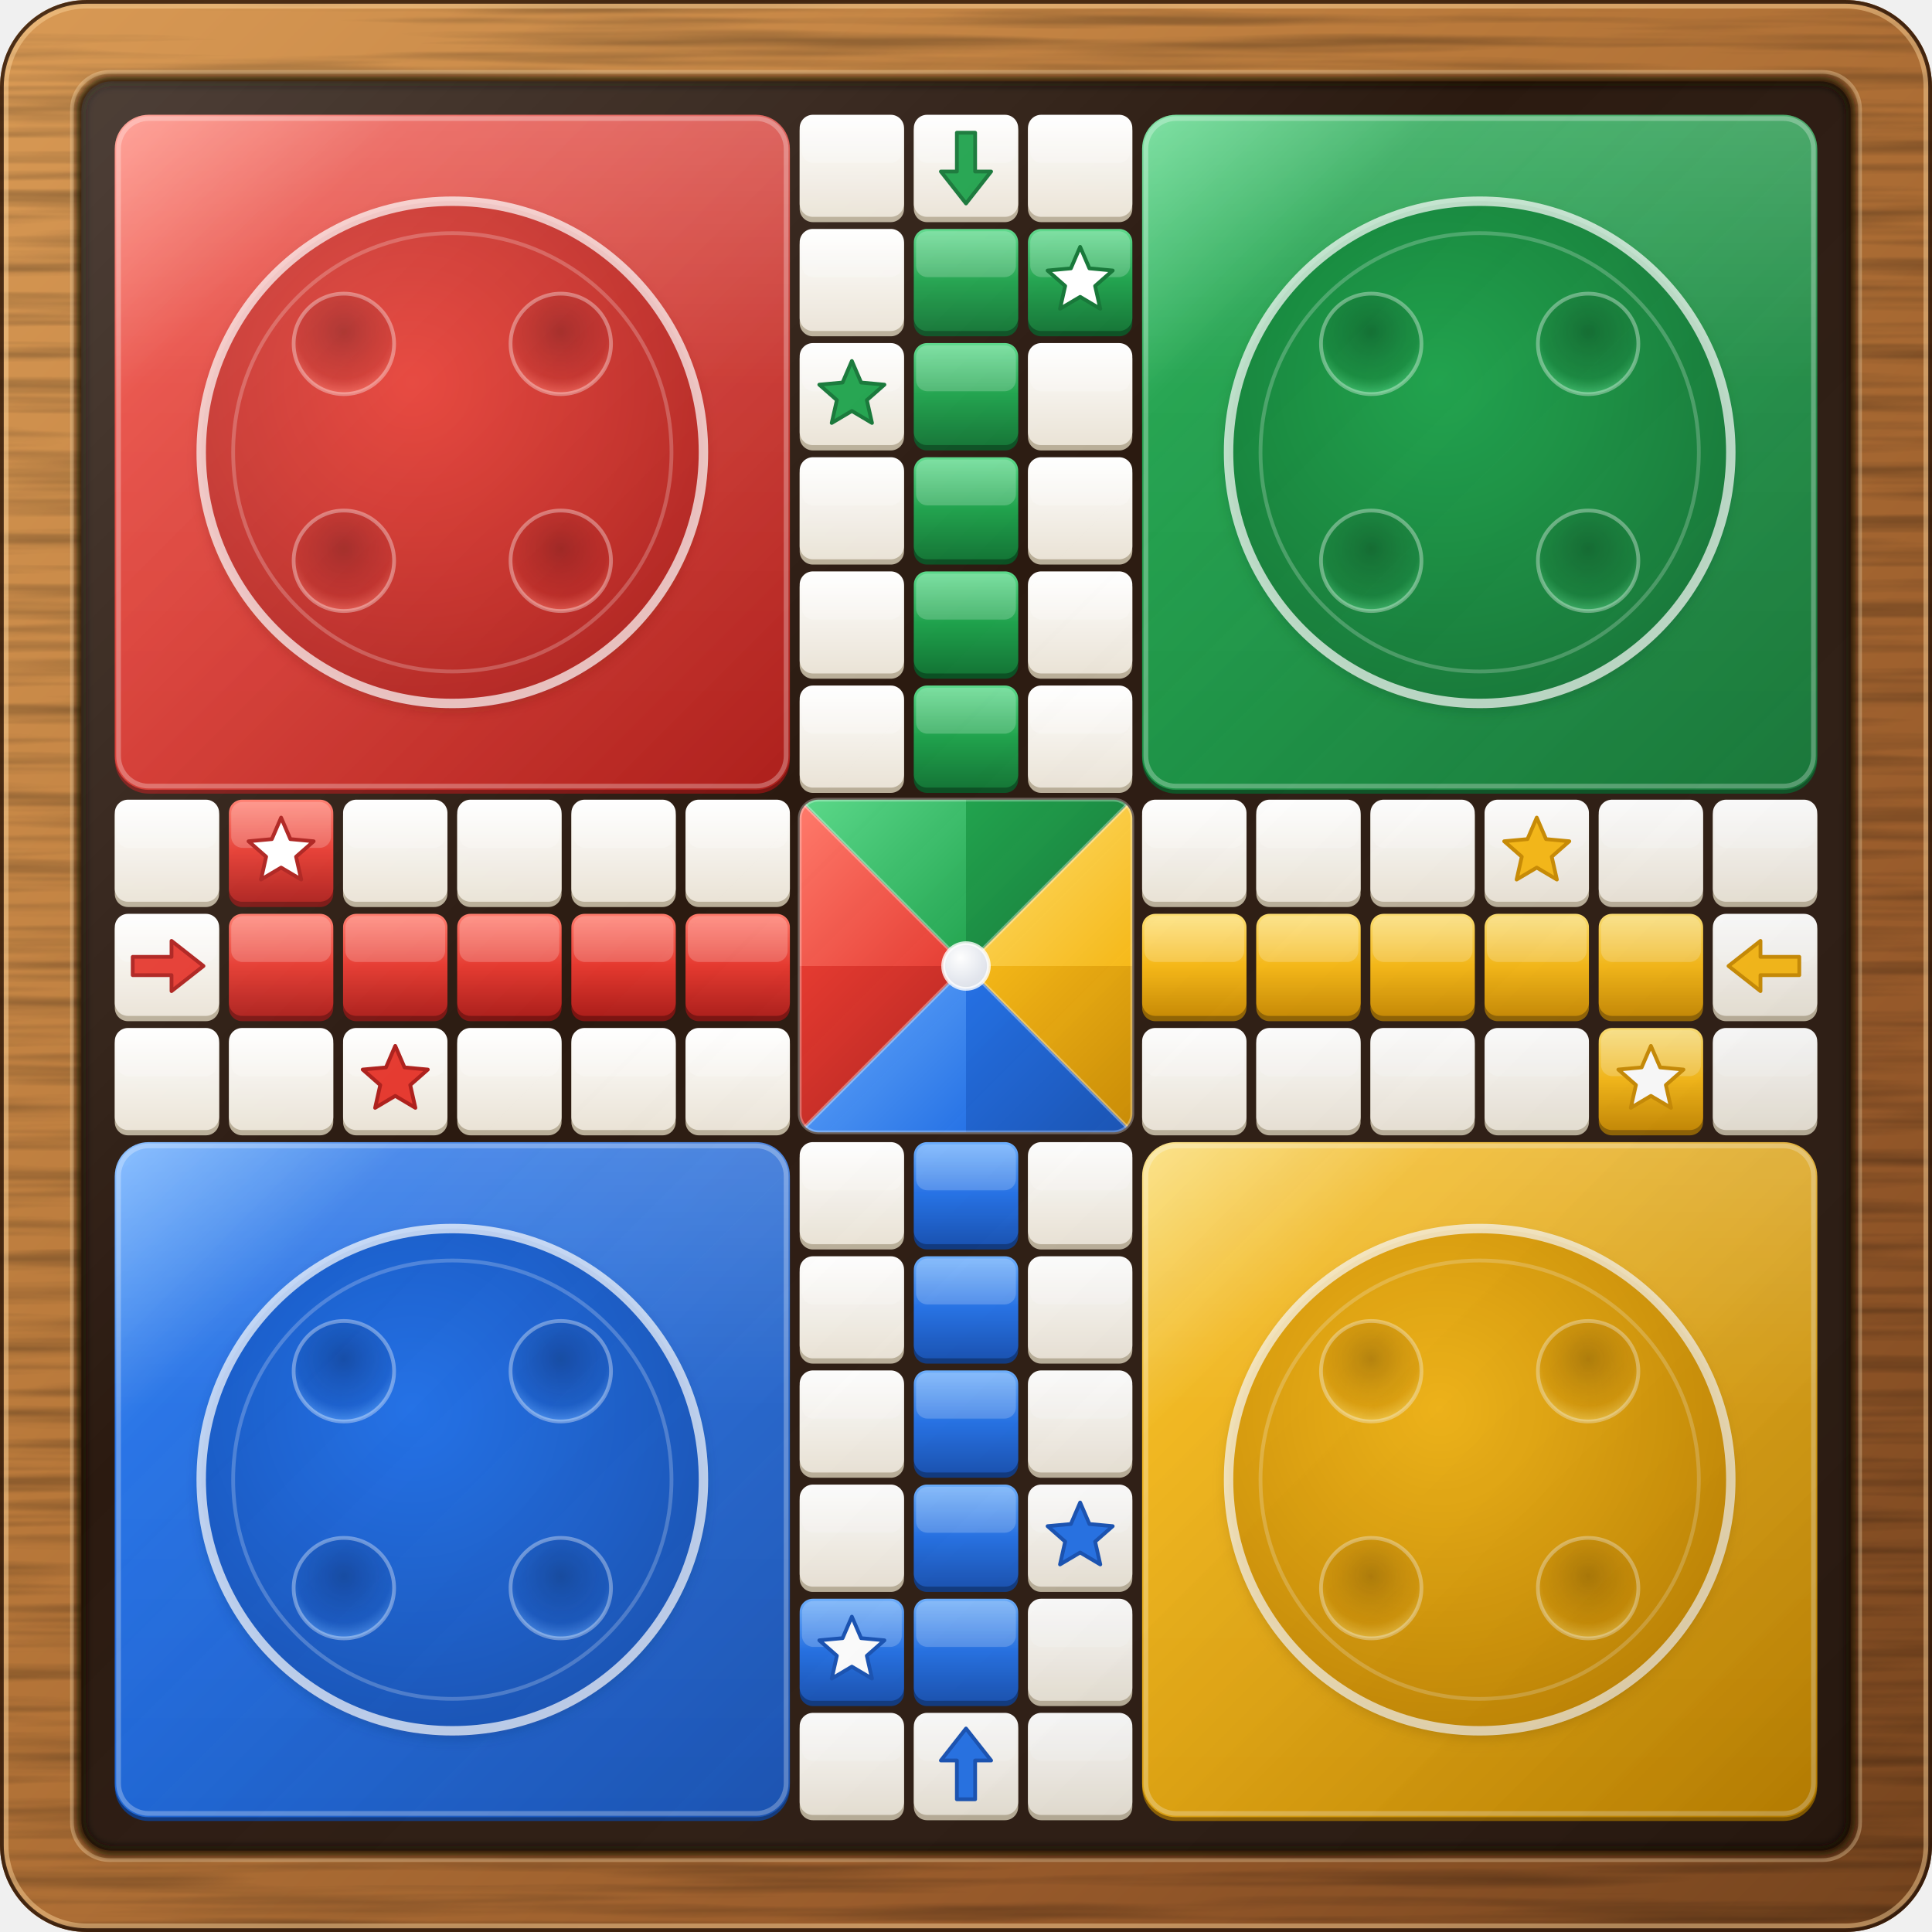
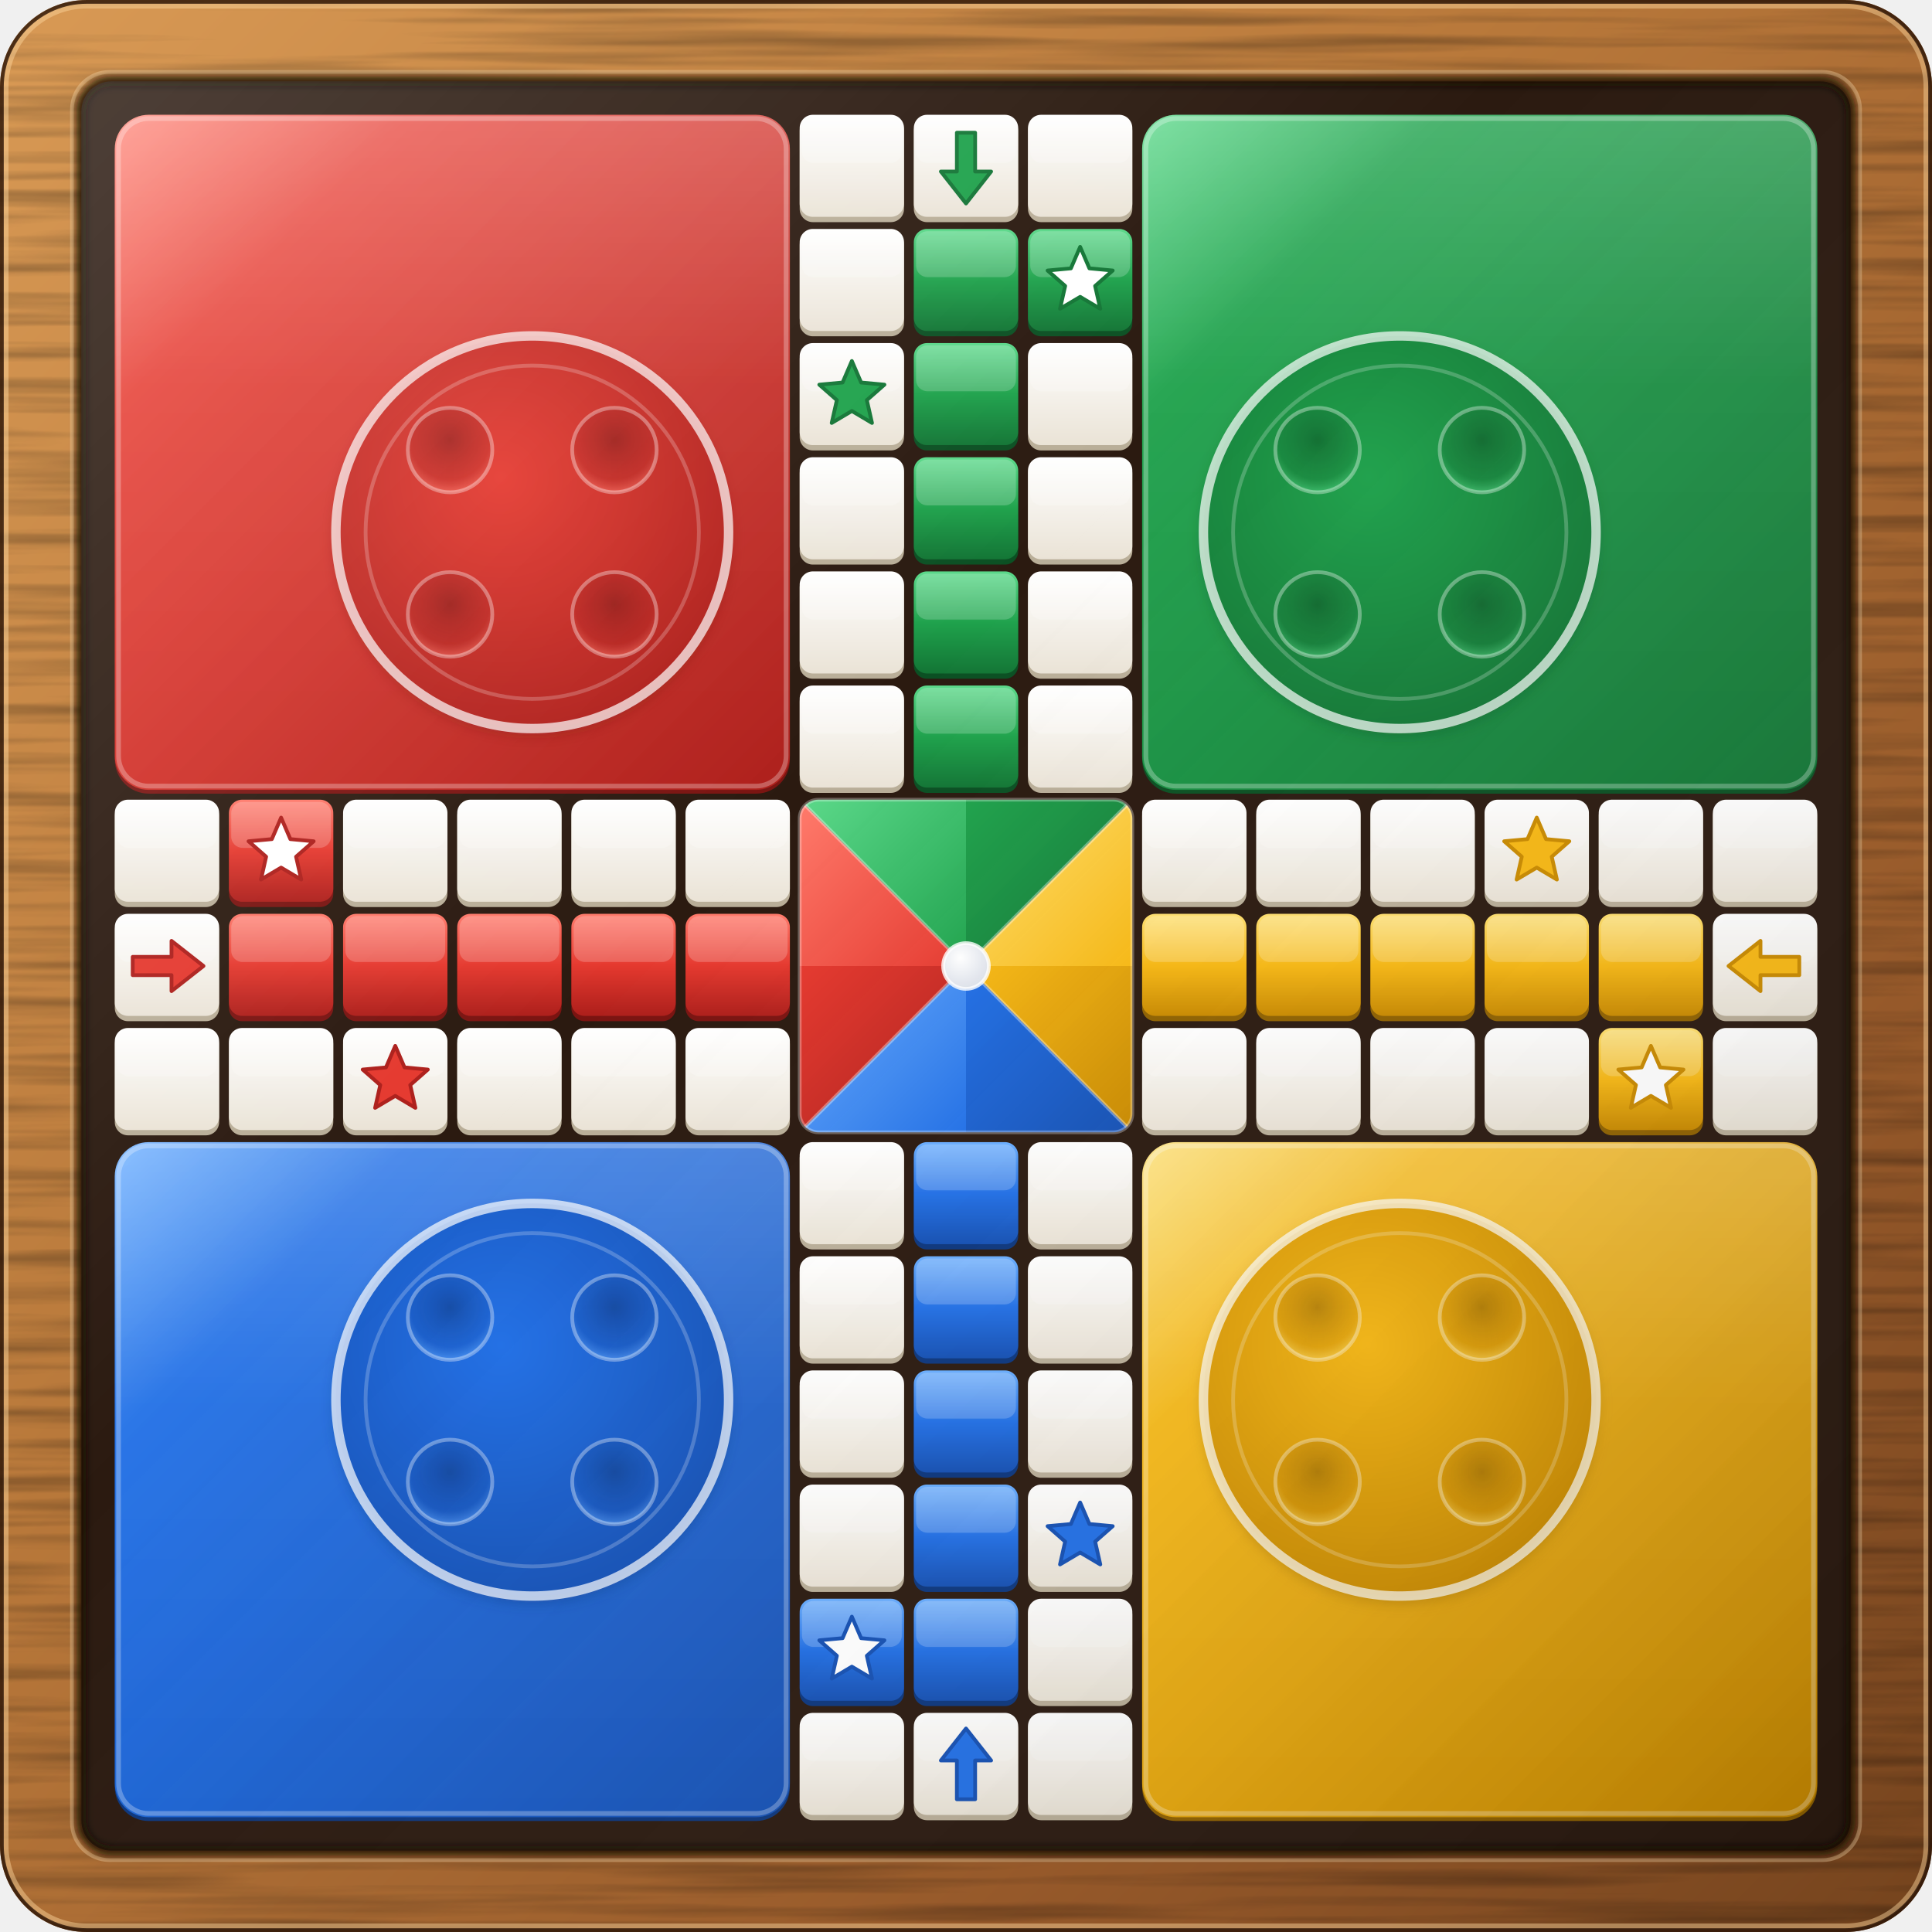
<svg xmlns="http://www.w3.org/2000/svg" viewBox="0 0 1024 1024" width="1024" height="1024">
  <defs>
    <linearGradient id="wood" x1="0" y1="0" x2="1" y2="1">
      <stop offset="0" stop-color="#D99A55" />
      <stop offset="0.4" stop-color="#B8783A" />
      <stop offset="0.75" stop-color="#96592A" />
      <stop offset="1" stop-color="#74431D" />
    </linearGradient>
    <filter id="grain" x="0" y="0" width="100%" height="100%">
      <feTurbulence type="fractalNoise" baseFrequency="0.004 0.11" numOctaves="3" seed="11" result="noise" />
      <feColorMatrix in="noise" type="matrix" values="0 0 0 0 0  0 0 0 0 0  0 0 0 0 0  0 0 0 1.3 -0.55" />
      <feComposite in2="SourceGraphic" operator="in" />
    </filter>
    <filter id="blur-2" x="-10%" y="-10%" width="120%" height="120%">
      <feGaussianBlur stdDeviation="2" />
    </filter>
    <filter id="blur-4" x="-20%" y="-20%" width="140%" height="140%">
      <feGaussianBlur stdDeviation="4" />
    </filter>
    <linearGradient id="sheen" x1="0" y1="0" x2="0" y2="1">
      <stop offset="0" stop-color="#FFFFFF" stop-opacity="0.2" />
      <stop offset="0.4" stop-color="#FFFFFF" stop-opacity="0.04" />
      <stop offset="1" stop-color="#FFFFFF" stop-opacity="0" />
    </linearGradient>
    <linearGradient id="cream" x1="0" y1="0" x2="0" y2="1">
      <stop offset="0" stop-color="#FFFFFF" />
      <stop offset="1" stop-color="#EAE3D6" />
    </linearGradient>
    <radialGradient id="gem" cx="0.38" cy="0.32" r="0.75">
      <stop offset="0" stop-color="#FFFFFF" />
      <stop offset="1" stop-color="#D9DEE8" />
    </radialGradient>
    <linearGradient id="varnish" x1="0" y1="0" x2="1" y2="1">
      <stop offset="0" stop-color="#FFFFFF" stop-opacity="0.16" />
      <stop offset="0.4" stop-color="#FFFFFF" stop-opacity="0" />
      <stop offset="1" stop-color="#000000" stop-opacity="0.12" />
    </linearGradient>
    <clipPath id="centre-clip">
      <rect x="423.85" y="423.85" width="176.3" height="176.3" rx="10" />
    </clipPath>
    <linearGradient id="yard-red" x1="0" y1="0" x2="1" y2="1">
      <stop offset="0" stop-color="#FF7A6B" />
      <stop offset="0.22" stop-color="#E5392F" />
      <stop offset="1" stop-color="#AD1F1B" />
    </linearGradient>
    <radialGradient id="well-red" cx="0.5" cy="0.38" r="0.62">
      <stop offset="0" stop-color="#7A1411" stop-opacity="0.55" />
      <stop offset="0.75" stop-color="#AD1F1B" stop-opacity="0.35" />
      <stop offset="1" stop-color="#FF7A6B" stop-opacity="0.5" />
    </radialGradient>
    <radialGradient id="pool-red" cx="0.42" cy="0.36" r="0.7">
      <stop offset="0" stop-color="#E5392F" />
      <stop offset="1" stop-color="#AD1F1B" />
    </radialGradient>
    <linearGradient id="tile-red" x1="0" y1="0" x2="0" y2="1">
      <stop offset="0" stop-color="#FF7A6B" />
      <stop offset="0.5" stop-color="#E5392F" />
      <stop offset="1" stop-color="#AD1F1B" />
    </linearGradient>
    <linearGradient id="peak-a-red" x1="0" y1="0" x2="1" y2="1">
      <stop offset="0" stop-color="#FF7A6B" />
      <stop offset="1" stop-color="#E5392F" />
    </linearGradient>
    <linearGradient id="peak-b-red" x1="0" y1="0" x2="1" y2="1">
      <stop offset="0" stop-color="#E5392F" />
      <stop offset="1" stop-color="#AD1F1B" />
    </linearGradient>
    <linearGradient id="yard-green" x1="0" y1="0" x2="1" y2="1">
      <stop offset="0" stop-color="#5BD98A" />
      <stop offset="0.22" stop-color="#1FA24C" />
      <stop offset="1" stop-color="#137535" />
    </linearGradient>
    <radialGradient id="well-green" cx="0.5" cy="0.38" r="0.62">
      <stop offset="0" stop-color="#0B5023" stop-opacity="0.55" />
      <stop offset="0.75" stop-color="#137535" stop-opacity="0.35" />
      <stop offset="1" stop-color="#5BD98A" stop-opacity="0.5" />
    </radialGradient>
    <radialGradient id="pool-green" cx="0.42" cy="0.36" r="0.7">
      <stop offset="0" stop-color="#1FA24C" />
      <stop offset="1" stop-color="#137535" />
    </radialGradient>
    <linearGradient id="tile-green" x1="0" y1="0" x2="0" y2="1">
      <stop offset="0" stop-color="#5BD98A" />
      <stop offset="0.5" stop-color="#1FA24C" />
      <stop offset="1" stop-color="#137535" />
    </linearGradient>
    <linearGradient id="peak-a-green" x1="0" y1="0" x2="1" y2="1">
      <stop offset="0" stop-color="#5BD98A" />
      <stop offset="1" stop-color="#1FA24C" />
    </linearGradient>
    <linearGradient id="peak-b-green" x1="0" y1="0" x2="1" y2="1">
      <stop offset="0" stop-color="#1FA24C" />
      <stop offset="1" stop-color="#137535" />
    </linearGradient>
    <linearGradient id="yard-yellow" x1="0" y1="0" x2="1" y2="1">
      <stop offset="0" stop-color="#FFE070" />
      <stop offset="0.22" stop-color="#F7B814" />
      <stop offset="1" stop-color="#C98A00" />
    </linearGradient>
    <radialGradient id="well-yellow" cx="0.5" cy="0.38" r="0.62">
      <stop offset="0" stop-color="#8F6100" stop-opacity="0.55" />
      <stop offset="0.75" stop-color="#C98A00" stop-opacity="0.35" />
      <stop offset="1" stop-color="#FFE070" stop-opacity="0.5" />
    </radialGradient>
    <radialGradient id="pool-yellow" cx="0.42" cy="0.36" r="0.7">
      <stop offset="0" stop-color="#F7B814" />
      <stop offset="1" stop-color="#C98A00" />
    </radialGradient>
    <linearGradient id="tile-yellow" x1="0" y1="0" x2="0" y2="1">
      <stop offset="0" stop-color="#FFE070" />
      <stop offset="0.5" stop-color="#F7B814" />
      <stop offset="1" stop-color="#C98A00" />
    </linearGradient>
    <linearGradient id="peak-a-yellow" x1="0" y1="0" x2="1" y2="1">
      <stop offset="0" stop-color="#FFE070" />
      <stop offset="1" stop-color="#F7B814" />
    </linearGradient>
    <linearGradient id="peak-b-yellow" x1="0" y1="0" x2="1" y2="1">
      <stop offset="0" stop-color="#F7B814" />
      <stop offset="1" stop-color="#C98A00" />
    </linearGradient>
    <linearGradient id="yard-blue" x1="0" y1="0" x2="1" y2="1">
      <stop offset="0" stop-color="#6AAEFF" />
      <stop offset="0.22" stop-color="#2270E6" />
      <stop offset="1" stop-color="#1550B3" />
    </linearGradient>
    <radialGradient id="well-blue" cx="0.5" cy="0.38" r="0.62">
      <stop offset="0" stop-color="#0C367D" stop-opacity="0.55" />
      <stop offset="0.75" stop-color="#1550B3" stop-opacity="0.35" />
      <stop offset="1" stop-color="#6AAEFF" stop-opacity="0.5" />
    </radialGradient>
    <radialGradient id="pool-blue" cx="0.42" cy="0.36" r="0.7">
      <stop offset="0" stop-color="#2270E6" />
      <stop offset="1" stop-color="#1550B3" />
    </radialGradient>
    <linearGradient id="tile-blue" x1="0" y1="0" x2="0" y2="1">
      <stop offset="0" stop-color="#6AAEFF" />
      <stop offset="0.5" stop-color="#2270E6" />
      <stop offset="1" stop-color="#1550B3" />
    </linearGradient>
    <linearGradient id="peak-a-blue" x1="0" y1="0" x2="1" y2="1">
      <stop offset="0" stop-color="#6AAEFF" />
      <stop offset="1" stop-color="#2270E6" />
    </linearGradient>
    <linearGradient id="peak-b-blue" x1="0" y1="0" x2="1" y2="1">
      <stop offset="0" stop-color="#2270E6" />
      <stop offset="1" stop-color="#1550B3" />
    </linearGradient>
    <symbol id="tile-plain" overflow="visible">
      <rect x="2.6" y="4.2" width="55.3" height="55.3" rx="7" fill="#B9AE98" />
      <rect x="2.6" y="2.6" width="55.3" height="54.1" rx="7" fill="url(#cream)" />
      <rect x="3.8" y="3.8" width="52.9" height="24.33" rx="6" fill="#FFFFFF" opacity="0.2" />
    </symbol>
    <symbol id="tile-red-face" overflow="visible">
      <rect x="2.6" y="4.2" width="55.3" height="55.3" rx="7" fill="#7A1411" />
      <rect x="2.6" y="2.6" width="55.3" height="54.1" rx="7" fill="url(#tile-red)" />
      <rect x="3.8" y="3.8" width="52.9" height="24.33" rx="6" fill="#FFFFFF" opacity="0.2" />
    </symbol>
    <symbol id="tile-green-face" overflow="visible">
      <rect x="2.6" y="4.2" width="55.3" height="55.3" rx="7" fill="#0B5023" />
      <rect x="2.6" y="2.6" width="55.3" height="54.1" rx="7" fill="url(#tile-green)" />
      <rect x="3.8" y="3.8" width="52.9" height="24.33" rx="6" fill="#FFFFFF" opacity="0.2" />
    </symbol>
    <symbol id="tile-yellow-face" overflow="visible">
      <rect x="2.6" y="4.2" width="55.3" height="55.3" rx="7" fill="#8F6100" />
      <rect x="2.6" y="2.6" width="55.3" height="54.1" rx="7" fill="url(#tile-yellow)" />
      <rect x="3.8" y="3.8" width="52.9" height="24.33" rx="6" fill="#FFFFFF" opacity="0.2" />
    </symbol>
    <symbol id="tile-blue-face" overflow="visible">
      <rect x="2.6" y="4.2" width="55.3" height="55.3" rx="7" fill="#0C367D" />
      <rect x="2.6" y="2.6" width="55.3" height="54.1" rx="7" fill="url(#tile-blue)" />
      <rect x="3.8" y="3.8" width="52.9" height="24.33" rx="6" fill="#FFFFFF" opacity="0.2" />
    </symbol>
  </defs>
  <rect width="1024" height="1024" rx="46" fill="url(#wood)" />
  <rect width="1024" height="1024" rx="46" fill="#4A260C" opacity="0.5" filter="url(#grain)" />
  <rect x="3" y="3" width="1018" height="1018" rx="43" fill="none" stroke="#FFD9A0" stroke-opacity="0.45" stroke-width="3" />
  <rect x="1" y="1" width="1022" height="1022" rx="45" fill="none" stroke="#2A1305" stroke-opacity="0.8" stroke-width="2" />
  <rect x="38.12" y="38.12" width="947.77" height="947.77" rx="20" fill="none" stroke="#FFE2B5" stroke-opacity="0.35" stroke-width="2" />
  <rect x="43.12" y="43.12" width="937.77" height="937.77" rx="16" fill="#2B1A10" />
  <rect x="43.12" y="43.12" width="937.77" height="937.77" rx="16" fill="none" stroke="#120904" stroke-opacity="0.9" stroke-width="5" filter="url(#blur-2)" />
  <g>
    <rect x="60.84" y="62.84" width="357.81" height="357.81" rx="18" fill="#7A1411" />
    <rect x="60.84" y="60.84" width="357.81" height="357.81" rx="18" fill="url(#yard-red)" />
    <rect x="60.84" y="60.84" width="357.81" height="357.81" rx="18" fill="url(#sheen)" />
    <rect x="62.84" y="62.84" width="353.81" height="353.81" rx="16" fill="none" stroke="#FFFFFF" stroke-opacity="0.28" stroke-width="2.5" />
-     <circle cx="239.74" cy="242.74" r="133.1" fill="#7A1411" opacity="0.45" filter="url(#blur-4)" />
-     <circle cx="239.74" cy="239.74" r="133.1" fill="url(#pool-red)" />
-     <circle cx="239.74" cy="239.74" r="133.1" fill="none" stroke="#FFFFFF" stroke-opacity="0.7" stroke-width="5" />
-     <circle cx="239.74" cy="239.74" r="116.16" fill="none" stroke="#FFFFFF" stroke-opacity="0.22" stroke-width="2" />
-     <circle cx="182.26" cy="182.26" r="26.62" fill="url(#well-red)" />
-     <circle cx="182.26" cy="182.26" r="26.62" fill="none" stroke="#FFFFFF" stroke-opacity="0.35" stroke-width="2" />
-     <circle cx="297.22" cy="182.26" r="26.62" fill="url(#well-red)" />
-     <circle cx="297.22" cy="182.26" r="26.62" fill="none" stroke="#FFFFFF" stroke-opacity="0.35" stroke-width="2" />
-     <circle cx="182.26" cy="297.22" r="26.62" fill="url(#well-red)" />
-     <circle cx="182.26" cy="297.22" r="26.62" fill="none" stroke="#FFFFFF" stroke-opacity="0.35" stroke-width="2" />
-     <circle cx="297.22" cy="297.22" r="26.62" fill="url(#well-red)" />
-     <circle cx="297.22" cy="297.22" r="26.62" fill="none" stroke="#FFFFFF" stroke-opacity="0.35" stroke-width="2" />
+     <circle cx="282.1" cy="285.1" r="104.06" fill="#7A1411" opacity="0.45" filter="url(#blur-4)" />
+     <circle cx="282.1" cy="282.1" r="104.06" fill="url(#pool-red)" />
+     <circle cx="282.1" cy="282.1" r="104.06" fill="none" stroke="#FFFFFF" stroke-opacity="0.7" stroke-width="5" />
+     <circle cx="282.1" cy="282.1" r="88.33" fill="none" stroke="#FFFFFF" stroke-opacity="0.22" stroke-width="2" />
+     <circle cx="238.54" cy="238.54" r="22.39" fill="url(#well-red)" />
+     <circle cx="238.54" cy="238.54" r="22.39" fill="none" stroke="#FFFFFF" stroke-opacity="0.35" stroke-width="2" />
+     <circle cx="325.66" cy="238.54" r="22.39" fill="url(#well-red)" />
+     <circle cx="325.66" cy="238.54" r="22.39" fill="none" stroke="#FFFFFF" stroke-opacity="0.35" stroke-width="2" />
+     <circle cx="238.54" cy="325.66" r="22.39" fill="url(#well-red)" />
+     <circle cx="238.54" cy="325.66" r="22.39" fill="none" stroke="#FFFFFF" stroke-opacity="0.35" stroke-width="2" />
+     <circle cx="325.66" cy="325.66" r="22.39" fill="url(#well-red)" />
+     <circle cx="325.66" cy="325.66" r="22.39" fill="none" stroke="#FFFFFF" stroke-opacity="0.35" stroke-width="2" />
  </g>
  <g>
    <rect x="605.35" y="62.84" width="357.81" height="357.81" rx="18" fill="#0B5023" />
    <rect x="605.35" y="60.84" width="357.81" height="357.81" rx="18" fill="url(#yard-green)" />
    <rect x="605.35" y="60.84" width="357.81" height="357.81" rx="18" fill="url(#sheen)" />
    <rect x="607.35" y="62.84" width="353.81" height="353.81" rx="16" fill="none" stroke="#FFFFFF" stroke-opacity="0.28" stroke-width="2.5" />
-     <circle cx="784.26" cy="242.74" r="133.1" fill="#0B5023" opacity="0.45" filter="url(#blur-4)" />
-     <circle cx="784.26" cy="239.74" r="133.1" fill="url(#pool-green)" />
-     <circle cx="784.26" cy="239.74" r="133.1" fill="none" stroke="#FFFFFF" stroke-opacity="0.7" stroke-width="5" />
-     <circle cx="784.26" cy="239.74" r="116.16" fill="none" stroke="#FFFFFF" stroke-opacity="0.22" stroke-width="2" />
-     <circle cx="726.78" cy="182.26" r="26.62" fill="url(#well-green)" />
-     <circle cx="726.78" cy="182.26" r="26.62" fill="none" stroke="#FFFFFF" stroke-opacity="0.35" stroke-width="2" />
-     <circle cx="841.74" cy="182.26" r="26.62" fill="url(#well-green)" />
-     <circle cx="841.74" cy="182.26" r="26.62" fill="none" stroke="#FFFFFF" stroke-opacity="0.35" stroke-width="2" />
-     <circle cx="726.78" cy="297.22" r="26.62" fill="url(#well-green)" />
-     <circle cx="726.78" cy="297.22" r="26.62" fill="none" stroke="#FFFFFF" stroke-opacity="0.35" stroke-width="2" />
-     <circle cx="841.74" cy="297.22" r="26.62" fill="url(#well-green)" />
-     <circle cx="841.74" cy="297.22" r="26.62" fill="none" stroke="#FFFFFF" stroke-opacity="0.35" stroke-width="2" />
+     <circle cx="741.9" cy="285.1" r="104.06" fill="#0B5023" opacity="0.45" filter="url(#blur-4)" />
+     <circle cx="741.9" cy="282.1" r="104.06" fill="url(#pool-green)" />
+     <circle cx="741.9" cy="282.1" r="104.06" fill="none" stroke="#FFFFFF" stroke-opacity="0.7" stroke-width="5" />
+     <circle cx="741.9" cy="282.1" r="88.33" fill="none" stroke="#FFFFFF" stroke-opacity="0.22" stroke-width="2" />
+     <circle cx="698.34" cy="238.54" r="22.39" fill="url(#well-green)" />
+     <circle cx="698.34" cy="238.54" r="22.39" fill="none" stroke="#FFFFFF" stroke-opacity="0.35" stroke-width="2" />
+     <circle cx="785.46" cy="238.54" r="22.39" fill="url(#well-green)" />
+     <circle cx="785.46" cy="238.54" r="22.39" fill="none" stroke="#FFFFFF" stroke-opacity="0.35" stroke-width="2" />
+     <circle cx="698.34" cy="325.66" r="22.39" fill="url(#well-green)" />
+     <circle cx="698.34" cy="325.66" r="22.39" fill="none" stroke="#FFFFFF" stroke-opacity="0.35" stroke-width="2" />
+     <circle cx="785.46" cy="325.66" r="22.39" fill="url(#well-green)" />
+     <circle cx="785.46" cy="325.66" r="22.39" fill="none" stroke="#FFFFFF" stroke-opacity="0.35" stroke-width="2" />
  </g>
  <g>
    <rect x="605.35" y="607.35" width="357.81" height="357.81" rx="18" fill="#8F6100" />
    <rect x="605.35" y="605.35" width="357.81" height="357.81" rx="18" fill="url(#yard-yellow)" />
    <rect x="605.35" y="605.35" width="357.81" height="357.81" rx="18" fill="url(#sheen)" />
    <rect x="607.35" y="607.35" width="353.81" height="353.81" rx="16" fill="none" stroke="#FFFFFF" stroke-opacity="0.28" stroke-width="2.5" />
-     <circle cx="784.26" cy="787.26" r="133.1" fill="#8F6100" opacity="0.45" filter="url(#blur-4)" />
-     <circle cx="784.26" cy="784.26" r="133.1" fill="url(#pool-yellow)" />
-     <circle cx="784.26" cy="784.26" r="133.1" fill="none" stroke="#FFFFFF" stroke-opacity="0.7" stroke-width="5" />
-     <circle cx="784.26" cy="784.26" r="116.16" fill="none" stroke="#FFFFFF" stroke-opacity="0.22" stroke-width="2" />
-     <circle cx="726.78" cy="726.78" r="26.62" fill="url(#well-yellow)" />
-     <circle cx="726.78" cy="726.78" r="26.62" fill="none" stroke="#FFFFFF" stroke-opacity="0.35" stroke-width="2" />
-     <circle cx="841.74" cy="726.78" r="26.62" fill="url(#well-yellow)" />
-     <circle cx="841.74" cy="726.78" r="26.62" fill="none" stroke="#FFFFFF" stroke-opacity="0.35" stroke-width="2" />
-     <circle cx="726.78" cy="841.74" r="26.62" fill="url(#well-yellow)" />
-     <circle cx="726.78" cy="841.74" r="26.62" fill="none" stroke="#FFFFFF" stroke-opacity="0.35" stroke-width="2" />
-     <circle cx="841.74" cy="841.74" r="26.62" fill="url(#well-yellow)" />
-     <circle cx="841.74" cy="841.74" r="26.62" fill="none" stroke="#FFFFFF" stroke-opacity="0.35" stroke-width="2" />
+     <circle cx="741.9" cy="744.9" r="104.06" fill="#8F6100" opacity="0.45" filter="url(#blur-4)" />
+     <circle cx="741.9" cy="741.9" r="104.06" fill="url(#pool-yellow)" />
+     <circle cx="741.9" cy="741.9" r="104.06" fill="none" stroke="#FFFFFF" stroke-opacity="0.7" stroke-width="5" />
+     <circle cx="741.9" cy="741.9" r="88.33" fill="none" stroke="#FFFFFF" stroke-opacity="0.22" stroke-width="2" />
+     <circle cx="698.34" cy="698.34" r="22.39" fill="url(#well-yellow)" />
+     <circle cx="698.34" cy="698.34" r="22.39" fill="none" stroke="#FFFFFF" stroke-opacity="0.35" stroke-width="2" />
+     <circle cx="785.46" cy="698.34" r="22.39" fill="url(#well-yellow)" />
+     <circle cx="785.46" cy="698.34" r="22.39" fill="none" stroke="#FFFFFF" stroke-opacity="0.35" stroke-width="2" />
+     <circle cx="698.34" cy="785.46" r="22.39" fill="url(#well-yellow)" />
+     <circle cx="698.34" cy="785.46" r="22.39" fill="none" stroke="#FFFFFF" stroke-opacity="0.35" stroke-width="2" />
+     <circle cx="785.46" cy="785.46" r="22.39" fill="url(#well-yellow)" />
+     <circle cx="785.46" cy="785.46" r="22.39" fill="none" stroke="#FFFFFF" stroke-opacity="0.35" stroke-width="2" />
  </g>
  <g>
    <rect x="60.84" y="607.35" width="357.81" height="357.81" rx="18" fill="#0C367D" />
    <rect x="60.84" y="605.35" width="357.81" height="357.81" rx="18" fill="url(#yard-blue)" />
    <rect x="60.84" y="605.35" width="357.81" height="357.81" rx="18" fill="url(#sheen)" />
    <rect x="62.84" y="607.35" width="353.81" height="353.81" rx="16" fill="none" stroke="#FFFFFF" stroke-opacity="0.28" stroke-width="2.5" />
-     <circle cx="239.74" cy="787.26" r="133.1" fill="#0C367D" opacity="0.45" filter="url(#blur-4)" />
-     <circle cx="239.74" cy="784.26" r="133.1" fill="url(#pool-blue)" />
-     <circle cx="239.74" cy="784.26" r="133.1" fill="none" stroke="#FFFFFF" stroke-opacity="0.7" stroke-width="5" />
-     <circle cx="239.74" cy="784.26" r="116.16" fill="none" stroke="#FFFFFF" stroke-opacity="0.22" stroke-width="2" />
-     <circle cx="182.26" cy="726.78" r="26.62" fill="url(#well-blue)" />
-     <circle cx="182.26" cy="726.78" r="26.62" fill="none" stroke="#FFFFFF" stroke-opacity="0.35" stroke-width="2" />
-     <circle cx="297.22" cy="726.78" r="26.62" fill="url(#well-blue)" />
-     <circle cx="297.22" cy="726.78" r="26.62" fill="none" stroke="#FFFFFF" stroke-opacity="0.35" stroke-width="2" />
-     <circle cx="182.26" cy="841.74" r="26.62" fill="url(#well-blue)" />
-     <circle cx="182.26" cy="841.74" r="26.62" fill="none" stroke="#FFFFFF" stroke-opacity="0.35" stroke-width="2" />
-     <circle cx="297.22" cy="841.74" r="26.62" fill="url(#well-blue)" />
-     <circle cx="297.22" cy="841.74" r="26.62" fill="none" stroke="#FFFFFF" stroke-opacity="0.35" stroke-width="2" />
+     <circle cx="282.1" cy="744.9" r="104.06" fill="#0C367D" opacity="0.45" filter="url(#blur-4)" />
+     <circle cx="282.1" cy="741.9" r="104.06" fill="url(#pool-blue)" />
+     <circle cx="282.1" cy="741.9" r="104.06" fill="none" stroke="#FFFFFF" stroke-opacity="0.7" stroke-width="5" />
+     <circle cx="282.1" cy="741.9" r="88.33" fill="none" stroke="#FFFFFF" stroke-opacity="0.22" stroke-width="2" />
+     <circle cx="238.54" cy="698.34" r="22.39" fill="url(#well-blue)" />
+     <circle cx="238.54" cy="698.34" r="22.39" fill="none" stroke="#FFFFFF" stroke-opacity="0.35" stroke-width="2" />
+     <circle cx="325.66" cy="698.34" r="22.39" fill="url(#well-blue)" />
+     <circle cx="325.66" cy="698.34" r="22.39" fill="none" stroke="#FFFFFF" stroke-opacity="0.35" stroke-width="2" />
+     <circle cx="238.54" cy="785.46" r="22.39" fill="url(#well-blue)" />
+     <circle cx="238.54" cy="785.46" r="22.39" fill="none" stroke="#FFFFFF" stroke-opacity="0.35" stroke-width="2" />
+     <circle cx="325.66" cy="785.46" r="22.39" fill="url(#well-blue)" />
+     <circle cx="325.66" cy="785.46" r="22.39" fill="none" stroke="#FFFFFF" stroke-opacity="0.35" stroke-width="2" />
  </g>
  <use href="#tile-red-face" x="118.74" y="421.25" />
  <use href="#tile-plain" x="179.24" y="421.25" />
  <use href="#tile-plain" x="239.74" y="421.25" />
  <use href="#tile-plain" x="300.25" y="421.25" />
  <use href="#tile-plain" x="360.75" y="421.25" />
  <use href="#tile-plain" x="421.25" y="360.75" />
  <use href="#tile-plain" x="421.25" y="300.25" />
  <use href="#tile-plain" x="421.25" y="239.74" />
  <use href="#tile-plain" x="421.25" y="179.24" />
  <use href="#tile-plain" x="421.25" y="118.74" />
  <use href="#tile-plain" x="421.25" y="58.24" />
  <use href="#tile-plain" x="481.75" y="58.24" />
  <use href="#tile-plain" x="542.25" y="58.24" />
  <use href="#tile-green-face" x="542.25" y="118.74" />
  <use href="#tile-plain" x="542.25" y="179.24" />
  <use href="#tile-plain" x="542.25" y="239.74" />
  <use href="#tile-plain" x="542.25" y="300.25" />
  <use href="#tile-plain" x="542.25" y="360.75" />
  <use href="#tile-plain" x="602.75" y="421.25" />
  <use href="#tile-plain" x="663.25" y="421.25" />
  <use href="#tile-plain" x="723.75" y="421.25" />
  <use href="#tile-plain" x="784.26" y="421.25" />
  <use href="#tile-plain" x="844.76" y="421.25" />
  <use href="#tile-plain" x="905.26" y="421.25" />
  <use href="#tile-plain" x="905.26" y="481.75" />
  <use href="#tile-plain" x="905.26" y="542.25" />
  <use href="#tile-yellow-face" x="844.76" y="542.25" />
  <use href="#tile-plain" x="784.26" y="542.25" />
  <use href="#tile-plain" x="723.75" y="542.25" />
  <use href="#tile-plain" x="663.25" y="542.25" />
  <use href="#tile-plain" x="602.75" y="542.25" />
  <use href="#tile-plain" x="542.25" y="602.75" />
  <use href="#tile-plain" x="542.25" y="663.25" />
  <use href="#tile-plain" x="542.25" y="723.75" />
  <use href="#tile-plain" x="542.25" y="784.26" />
  <use href="#tile-plain" x="542.25" y="844.76" />
  <use href="#tile-plain" x="542.25" y="905.26" />
  <use href="#tile-plain" x="481.75" y="905.26" />
  <use href="#tile-plain" x="421.25" y="905.26" />
  <use href="#tile-blue-face" x="421.25" y="844.76" />
  <use href="#tile-plain" x="421.25" y="784.26" />
  <use href="#tile-plain" x="421.25" y="723.75" />
  <use href="#tile-plain" x="421.25" y="663.25" />
  <use href="#tile-plain" x="421.25" y="602.75" />
  <use href="#tile-plain" x="360.75" y="542.25" />
  <use href="#tile-plain" x="300.25" y="542.25" />
  <use href="#tile-plain" x="239.74" y="542.25" />
  <use href="#tile-plain" x="179.24" y="542.25" />
  <use href="#tile-plain" x="118.74" y="542.25" />
  <use href="#tile-plain" x="58.24" y="542.25" />
  <use href="#tile-plain" x="58.24" y="481.75" />
  <use href="#tile-plain" x="58.24" y="421.25" />
  <use href="#tile-red-face" x="118.74" y="481.75" />
  <use href="#tile-red-face" x="179.24" y="481.75" />
  <use href="#tile-red-face" x="239.74" y="481.75" />
  <use href="#tile-red-face" x="300.25" y="481.75" />
  <use href="#tile-red-face" x="360.75" y="481.75" />
  <use href="#tile-green-face" x="481.75" y="118.74" />
  <use href="#tile-green-face" x="481.75" y="179.24" />
  <use href="#tile-green-face" x="481.75" y="239.74" />
  <use href="#tile-green-face" x="481.75" y="300.25" />
  <use href="#tile-green-face" x="481.75" y="360.75" />
  <use href="#tile-yellow-face" x="844.76" y="481.75" />
  <use href="#tile-yellow-face" x="784.26" y="481.75" />
  <use href="#tile-yellow-face" x="723.75" y="481.75" />
  <use href="#tile-yellow-face" x="663.25" y="481.75" />
  <use href="#tile-yellow-face" x="602.75" y="481.75" />
  <use href="#tile-blue-face" x="481.75" y="844.76" />
  <use href="#tile-blue-face" x="481.75" y="784.26" />
  <use href="#tile-blue-face" x="481.75" y="723.75" />
  <use href="#tile-blue-face" x="481.75" y="663.25" />
  <use href="#tile-blue-face" x="481.75" y="602.75" />
  <g clip-path="url(#centre-clip)">
    <polygon points="423.85 423.85 423.85 512 512 512" fill="url(#peak-a-red)" />
    <polygon points="423.85 512 423.85 600.15 512 512" fill="url(#peak-b-red)" />
    <polygon points="423.85 423.85 512 423.85 512 512" fill="url(#peak-a-green)" />
    <polygon points="512 423.85 600.15 423.85 512 512" fill="url(#peak-b-green)" />
    <polygon points="600.15 423.85 600.15 512 512 512" fill="url(#peak-a-yellow)" />
    <polygon points="600.15 512 600.15 600.15 512 512" fill="url(#peak-b-yellow)" />
    <polygon points="423.85 600.15 512 600.15 512 512" fill="url(#peak-a-blue)" />
    <polygon points="512 600.15 600.15 600.15 512 512" fill="url(#peak-b-blue)" />
    <path d="M423.85 423.85L600.15 600.15M600.15 423.85L423.85 600.15" stroke="#FFFFFF" stroke-opacity="0.35" stroke-width="2" />
  </g>
  <rect x="423.85" y="423.85" width="176.3" height="176.3" rx="10" fill="none" stroke="#FFFFFF" stroke-opacity="0.3" stroke-width="2" />
  <circle cx="512" cy="512" r="12.1" fill="url(#gem)" stroke="#FFFFFF" stroke-opacity="0.8" stroke-width="2" />
  <path d="M0 -18.15L4.91 -6.75L17.26 -5.61L7.94 2.58L10.67 14.68L0 8.35L-10.67 14.68L-7.94 2.58L-17.26 -5.61L-4.91 -6.75Z" transform="translate(148.99 451.5)" fill="#FFFFFF" stroke="#AD1F1B" stroke-width="2" stroke-linejoin="round" />
  <path d="M0 -18.15L4.91 -6.75L17.26 -5.61L7.94 2.58L10.67 14.68L0 8.35L-10.67 14.68L-7.94 2.58L-17.26 -5.61L-4.91 -6.75Z" transform="translate(451.5 209.49)" fill="#1FA24C" stroke="#137535" stroke-width="2" stroke-linejoin="round" />
  <path d="M0 -18.15L4.91 -6.75L17.26 -5.61L7.94 2.58L10.67 14.68L0 8.35L-10.67 14.68L-7.94 2.58L-17.26 -5.61L-4.91 -6.75Z" transform="translate(572.5 148.99)" fill="#FFFFFF" stroke="#137535" stroke-width="2" stroke-linejoin="round" />
  <path d="M0 -18.15L4.91 -6.75L17.26 -5.61L7.94 2.58L10.67 14.68L0 8.35L-10.67 14.68L-7.94 2.58L-17.26 -5.61L-4.91 -6.75Z" transform="translate(814.51 451.5)" fill="#F7B814" stroke="#C98A00" stroke-width="2" stroke-linejoin="round" />
  <path d="M0 -18.15L4.91 -6.75L17.26 -5.61L7.94 2.58L10.67 14.68L0 8.35L-10.67 14.68L-7.94 2.58L-17.26 -5.61L-4.91 -6.75Z" transform="translate(875.01 572.5)" fill="#FFFFFF" stroke="#C98A00" stroke-width="2" stroke-linejoin="round" />
  <path d="M0 -18.15L4.91 -6.75L17.26 -5.61L7.94 2.58L10.67 14.68L0 8.35L-10.67 14.68L-7.94 2.58L-17.26 -5.61L-4.91 -6.75Z" transform="translate(572.5 814.51)" fill="#2270E6" stroke="#1550B3" stroke-width="2" stroke-linejoin="round" />
  <path d="M0 -18.15L4.91 -6.75L17.26 -5.61L7.94 2.58L10.67 14.68L0 8.35L-10.67 14.68L-7.94 2.58L-17.26 -5.61L-4.91 -6.75Z" transform="translate(451.5 875.01)" fill="#FFFFFF" stroke="#1550B3" stroke-width="2" stroke-linejoin="round" />
  <path d="M0 -18.15L4.91 -6.75L17.26 -5.61L7.94 2.58L10.67 14.68L0 8.35L-10.67 14.68L-7.94 2.58L-17.26 -5.61L-4.91 -6.75Z" transform="translate(209.49 572.5)" fill="#E5392F" stroke="#AD1F1B" stroke-width="2" stroke-linejoin="round" />
  <path d="M-18.15 -4.84H2.42V-13.31L19.36 0L2.42 13.31V4.84H-18.15Z" transform="translate(88.49 512) rotate(0)" fill="#E5392F" stroke="#AD1F1B" stroke-width="2" stroke-linejoin="round" />
  <path d="M-18.15 -4.84H2.42V-13.31L19.36 0L2.42 13.31V4.84H-18.15Z" transform="translate(512 88.49) rotate(90)" fill="#1FA24C" stroke="#137535" stroke-width="2" stroke-linejoin="round" />
  <path d="M-18.15 -4.84H2.42V-13.31L19.36 0L2.42 13.31V4.84H-18.15Z" transform="translate(935.51 512) rotate(180)" fill="#F7B814" stroke="#C98A00" stroke-width="2" stroke-linejoin="round" />
  <path d="M-18.15 -4.84H2.42V-13.31L19.36 0L2.42 13.31V4.84H-18.15Z" transform="translate(512 935.51) rotate(270)" fill="#2270E6" stroke="#1550B3" stroke-width="2" stroke-linejoin="round" />
  <rect x="43.12" y="43.12" width="937.77" height="937.77" rx="16" fill="url(#varnish)" />
</svg>
